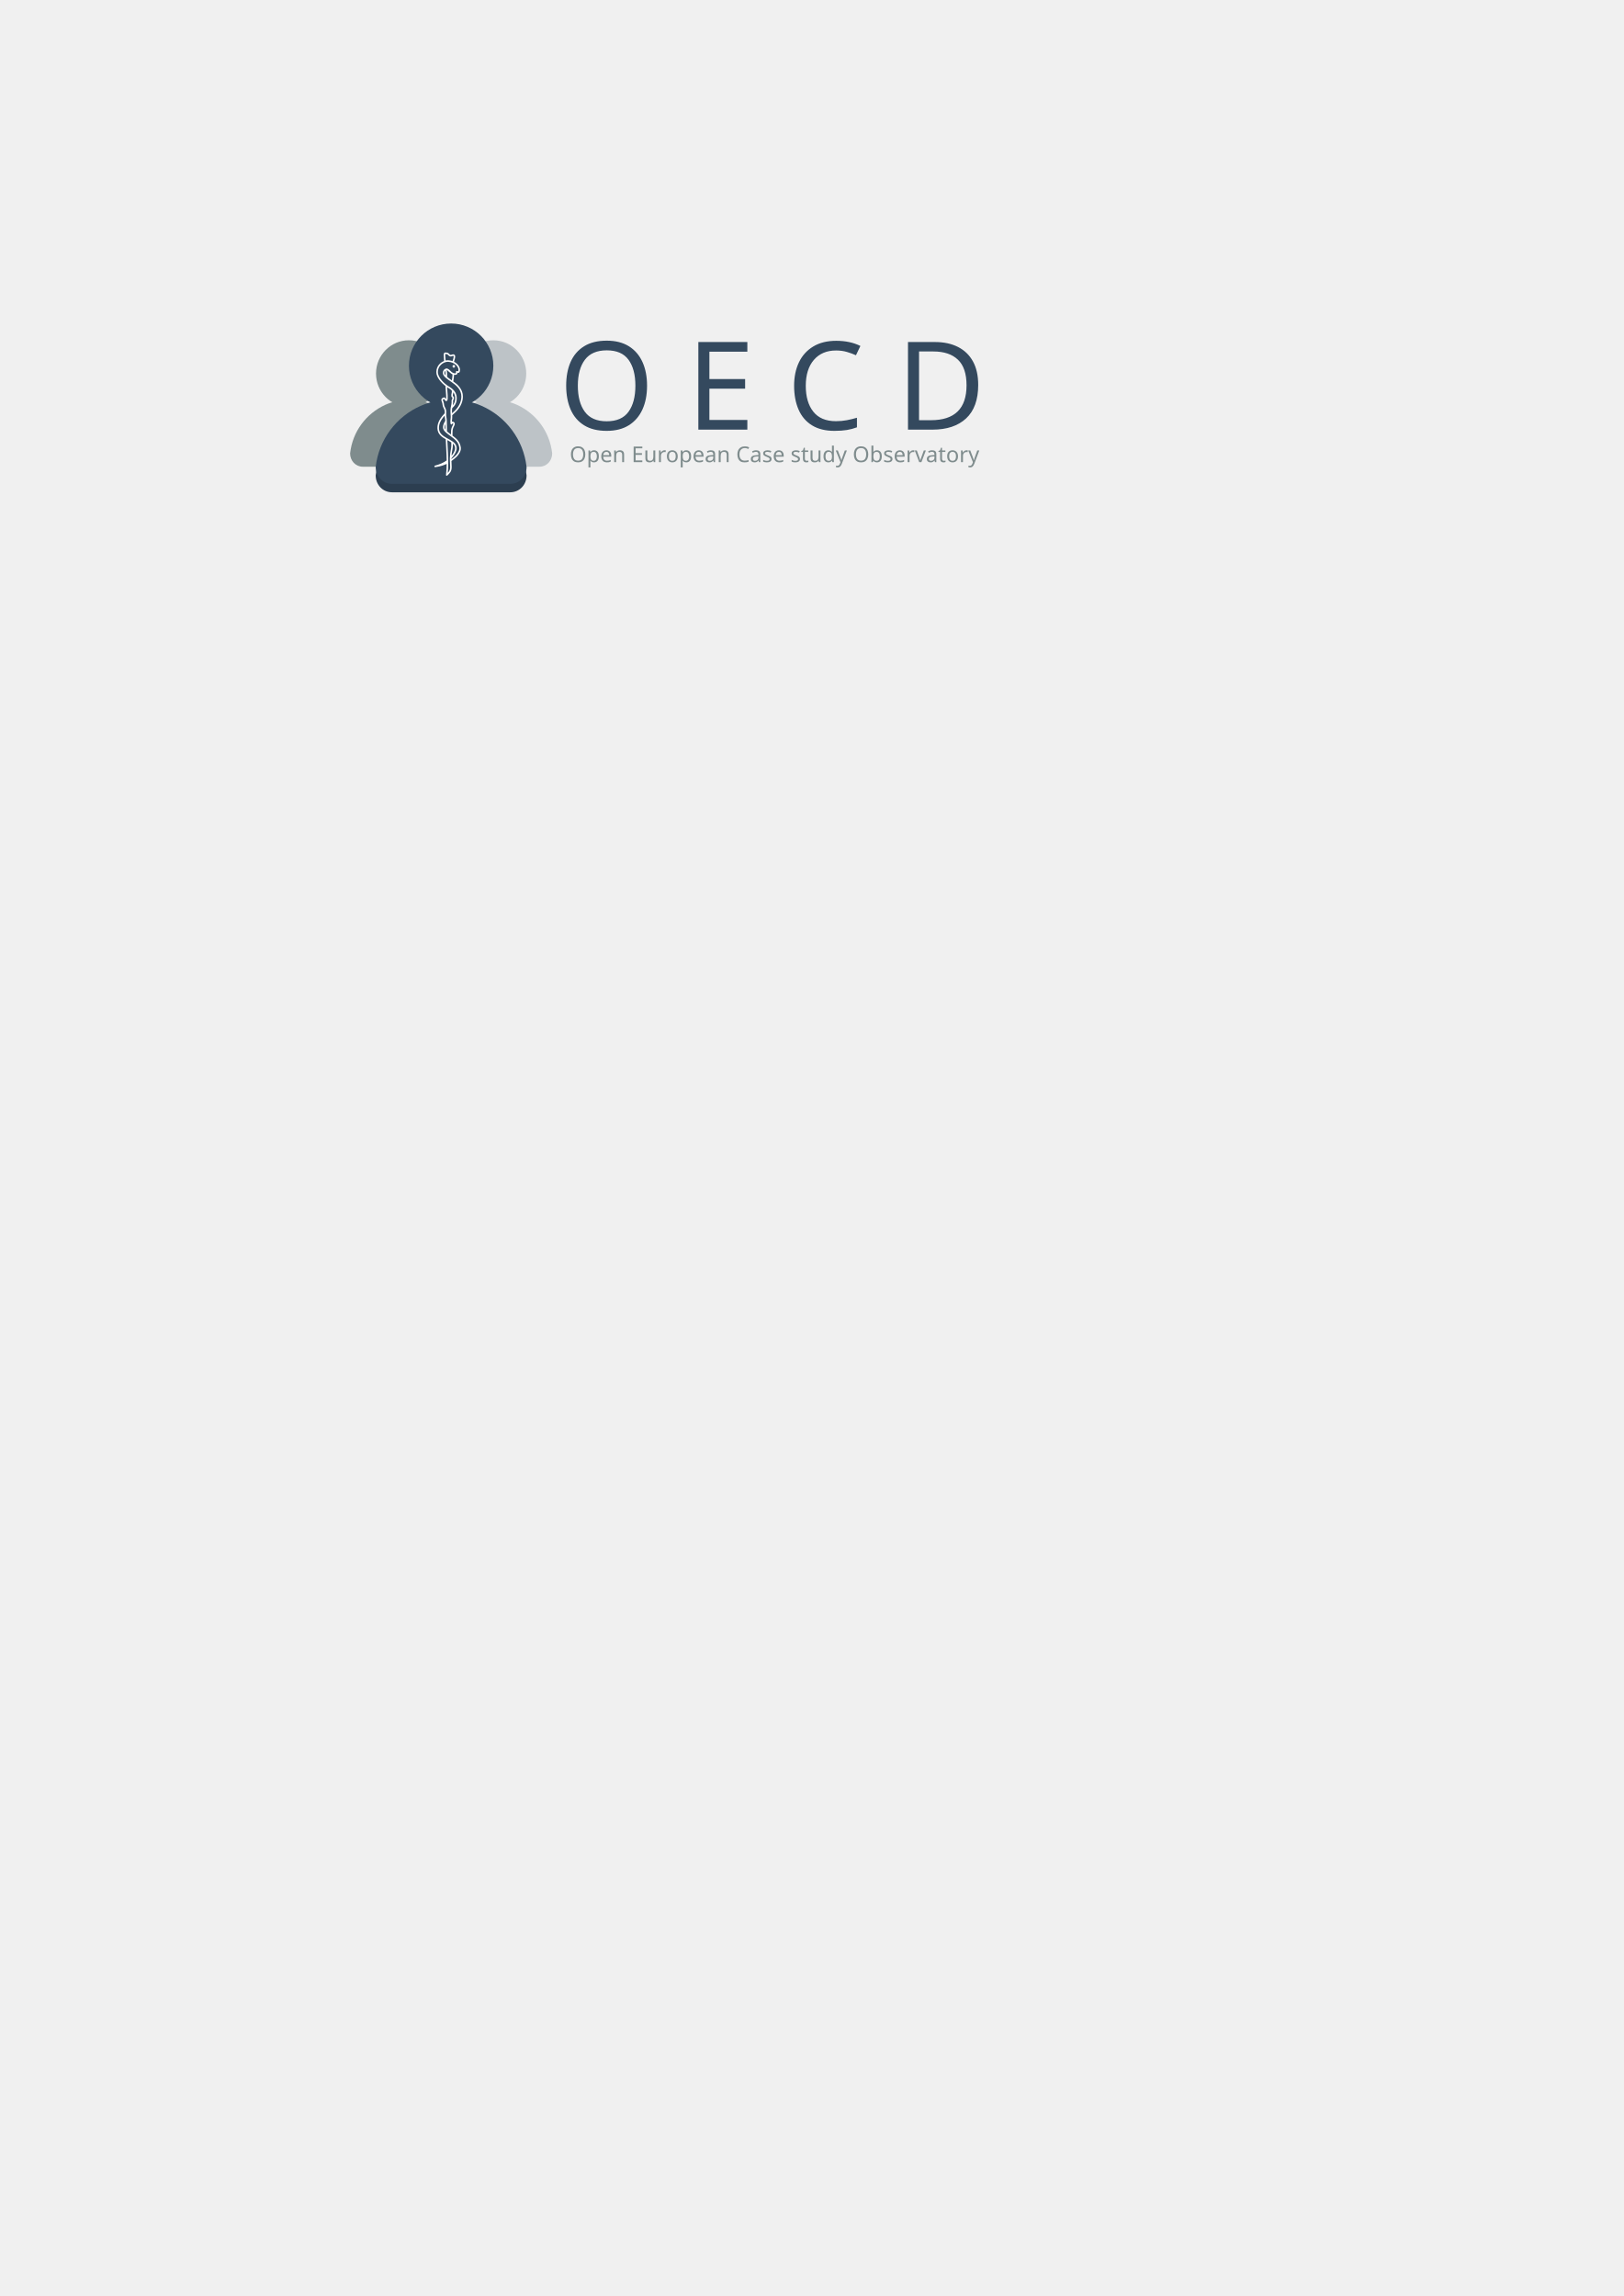
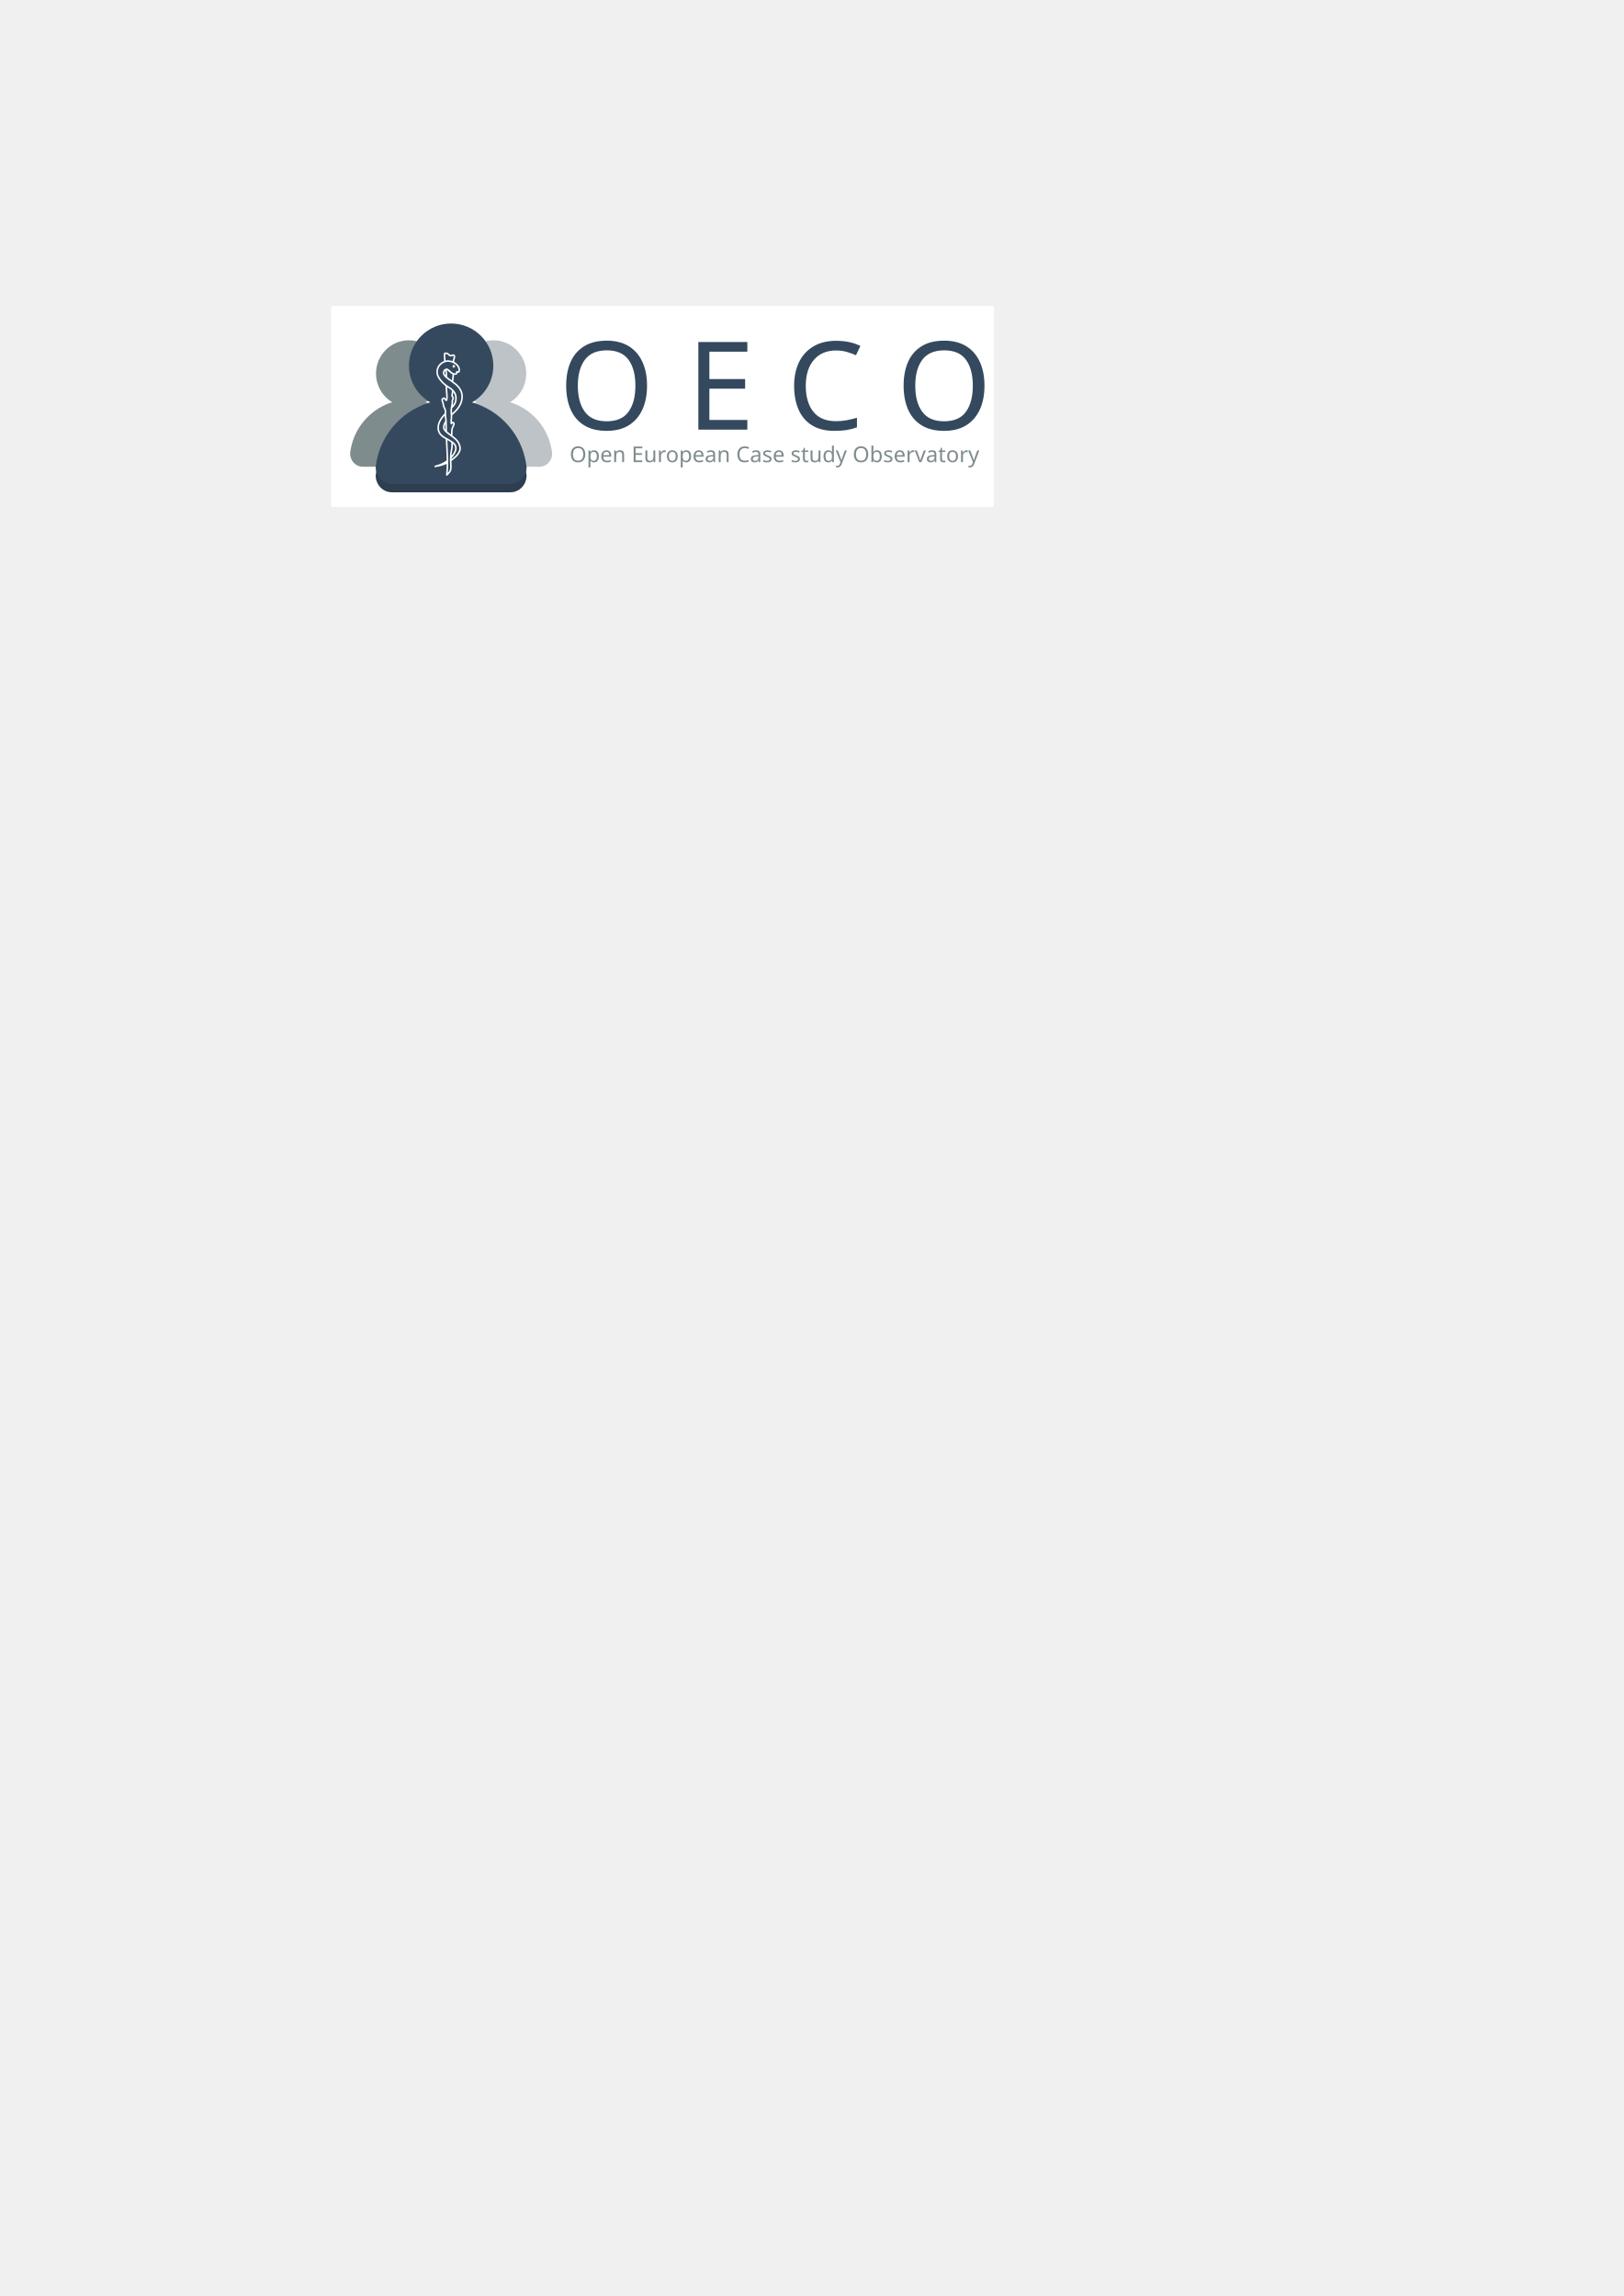
- <svg xmlns="http://www.w3.org/2000/svg" width="210mm" height="297mm" viewBox="0 0 744.094 1052.362" id="svg2" version="1.1">
+ <svg xmlns="http://www.w3.org/2000/svg" version="1.1" id="svg2" viewBox="0 0 744.094 1052.362" height="297mm" width="210mm">
  <defs id="defs4">
-     <marker orient="auto" refY="0.0" refX="0.0" id="Arrow2Mstart" style="overflow:visible">
-       <path id="path4168" style="fill-rule:evenodd;stroke-width:0.625;stroke-linejoin:round;stroke:#000000;stroke-opacity:1;fill:#000000;fill-opacity:1" d="M 8.719,4.034 L -2.207,0.016 L 8.719,-4.002 C 6.973,-1.63 6.983,1.616 8.719,4.034 z " transform="scale(0.6) translate(0,0)" />
+     <rect id="rect878" height="274.104" width="559.775" y="7.382" x="-26.318" />
+     <marker style="overflow:visible" id="Arrow2Mstart" refX="0.0" refY="0.0" orient="auto">
+       <path transform="scale(0.6) translate(0,0)" d="M 8.719,4.034 L -2.207,0.016 L 8.719,-4.002 C 6.973,-1.63 6.983,1.616 8.719,4.034 z " style="fill-rule:evenodd;stroke-width:0.625;stroke-linejoin:round;stroke:#000000;stroke-opacity:1;fill:#000000;fill-opacity:1" id="path4168" />
    </marker>
-     <marker orient="auto" refY="0.0" refX="0.0" id="Arrow2Mend" style="overflow:visible;">
-       <path id="path4171" style="fill-rule:evenodd;stroke-width:0.625;stroke-linejoin:round;stroke:#000000;stroke-opacity:1;fill:#000000;fill-opacity:1" d="M 8.719,4.034 L -2.207,0.016 L 8.719,-4.002 C 6.973,-1.63 6.983,1.616 8.719,4.034 z " transform="scale(0.6) rotate(180) translate(0,0)" />
+     <marker style="overflow:visible;" id="Arrow2Mend" refX="0.0" refY="0.0" orient="auto">
+       <path transform="scale(0.6) rotate(180) translate(0,0)" d="M 8.719,4.034 L -2.207,0.016 L 8.719,-4.002 C 6.973,-1.63 6.983,1.616 8.719,4.034 z " style="fill-rule:evenodd;stroke-width:0.625;stroke-linejoin:round;stroke:#000000;stroke-opacity:1;fill:#000000;fill-opacity:1" id="path4171" />
    </marker>
  </defs>
  <g id="layer1">
-     <g id="g4943" transform="matrix(3.868088,0,0,3.868088,160.3242,-3837.395)">
-       <g id="g4945" transform="matrix(0.77981,0,0,0.78862,2.9634,174.84)" style="fill:#bdc3c7">
-         <path id="path4947" transform="translate(6,1088.4)" d="M 17,4 A 5,5 0 1 1 7,4 5,5 0 1 1 17,4 Z" />
-         <path id="path4949" d="m 18,1096.4 c -1.277,0 -2.494,0.2 -3.594,0.7 -2.885,1.3 -4.978,4 -5.343,7.3 0,1.1 0.833,2 1.938,2 h 14 c 1.105,0 1.938,-0.9 1.938,-2 -0.366,-3.3 -2.459,-6 -5.344,-7.3 -1.1,-0.5 -2.317,-0.7 -3.594,-0.7 z" />
+     <rect rx="0" ry="0" y="141.332" x="152.8" height="89.996" width="301.642" id="rect874" style="fill:#ffffff;stroke:#ffffff;stroke-width:2.16;stroke-linecap:round;stroke-linejoin:round" />
+     <g transform="matrix(3.868088,0,0,3.868088,160.3242,-3837.395)" id="g4943">
+       <g style="fill:#bdc3c7" transform="matrix(0.77981,0,0,0.78862,2.9634,174.84)" id="g4945">
+         <path d="M 17,4 A 5,5 0 1 1 7,4 5,5 0 1 1 17,4 Z" transform="translate(6,1088.4)" id="path4947" />
+         <path d="m 18,1096.4 c -1.277,0 -2.494,0.2 -3.594,0.7 -2.885,1.3 -4.978,4 -5.343,7.3 0,1.1 0.833,2 1.938,2 h 14 c 1.105,0 1.938,-0.9 1.938,-2 -0.366,-3.3 -2.459,-6 -5.344,-7.3 -1.1,-0.5 -2.317,-0.7 -3.594,-0.7 z" id="path4949" />
      </g>
-       <g id="g4951" transform="matrix(0.77981,0,0,0.78862,-7.0366,174.84)" style="fill:#7f8c8d">
-         <path id="path4953" transform="translate(6,1088.4)" d="M 17,4 A 5,5 0 1 1 7,4 5,5 0 1 1 17,4 Z" />
-         <path id="path4955" d="m 18,1096.4 c -1.277,0 -2.494,0.2 -3.594,0.7 -2.885,1.3 -4.978,4 -5.343,7.3 0,1.1 0.833,2 1.938,2 h 14 c 1.105,0 1.938,-0.9 1.938,-2 -0.366,-3.3 -2.459,-6 -5.344,-7.3 -1.1,-0.5 -2.317,-0.7 -3.594,-0.7 z" />
+       <g style="fill:#7f8c8d" transform="matrix(0.77981,0,0,0.78862,-7.0366,174.84)" id="g4951">
+         <path d="M 17,4 A 5,5 0 1 1 7,4 5,5 0 1 1 17,4 Z" transform="translate(6,1088.4)" id="path4953" />
+         <path d="m 18,1096.4 c -1.277,0 -2.494,0.2 -3.594,0.7 -2.885,1.3 -4.978,4 -5.343,7.3 0,1.1 0.833,2 1.938,2 h 14 c 1.105,0 1.938,-0.9 1.938,-2 -0.366,-3.3 -2.459,-6 -5.344,-7.3 -1.1,-0.5 -2.317,-0.7 -3.594,-0.7 z" id="path4955" />
      </g>
-       <path id="path4957" d="m 8.406,1041.1 c -2.886,1.3 -4.978,4 -5.344,7.3 0,1.1 0.833,2 1.938,2 h 14 c 1.105,0 1.938,-0.9 1.938,-2 -0.366,-3.3 -2.459,-6 -5.344,-7.3 -0.649,1.3 -2.011,2.3 -3.594,2.3 -1.583,0 -2.945,-1 -3.594,-2.3 z" style="fill:#2c3e50" />
-       <path id="path4959" transform="translate(0,1031.4)" d="M 17,4 A 5,5 0 1 1 7,4 5,5 0 1 1 17,4 Z" style="fill:#34495e" />
-       <path id="path4961" transform="translate(0,1028.4)" d="m 12,11 c -1.277,0 -2.494,0.269 -3.594,0.75 -2.886,1.262 -4.978,3.997 -5.344,7.25 0,1.105 0.833,2 1.938,2 h 14 c 1.105,0 1.938,-0.895 1.938,-2 C 20.572,15.747 18.479,13.012 15.594,11.75 14.494,11.269 13.277,11 12,11 Z" style="fill:#34495e" />
+       <path style="fill:#2c3e50" d="m 8.406,1041.1 c -2.886,1.3 -4.978,4 -5.344,7.3 0,1.1 0.833,2 1.938,2 h 14 c 1.105,0 1.938,-0.9 1.938,-2 -0.366,-3.3 -2.459,-6 -5.344,-7.3 -0.649,1.3 -2.011,2.3 -3.594,2.3 -1.583,0 -2.945,-1 -3.594,-2.3 z" id="path4957" />
+       <path style="fill:#34495e" d="M 17,4 A 5,5 0 1 1 7,4 5,5 0 1 1 17,4 Z" transform="translate(0,1031.4)" id="path4959" />
+       <path style="fill:#34495e" d="m 12,11 c -1.277,0 -2.494,0.269 -3.594,0.75 -2.886,1.262 -4.978,3.997 -5.344,7.25 0,1.105 0.833,2 1.938,2 h 14 c 1.105,0 1.938,-0.895 1.938,-2 C 20.572,15.747 18.479,13.012 15.594,11.75 14.494,11.269 13.277,11 12,11 Z" transform="translate(0,1028.4)" id="path4961" />
    </g>
-     <text id="text1406" y="196.923" x="256.023" style="font-style:normal;font-weight:normal;font-size:56.25px;line-height:1.25;font-family:sans-serif;letter-spacing:0px;word-spacing:0px;fill:#34495e;fill-opacity:1;stroke:none;stroke-width:0.938" xml:space="preserve">
-       <tspan style="font-style:normal;font-variant:normal;font-weight:normal;font-stretch:normal;font-family:'Noto Sans';-inkscape-font-specification:'Noto Sans';fill:#34495e;fill-opacity:1;stroke-width:0.938" y="196.923" x="256.023" id="tspan1404">O E C D</tspan>
+     <text xml:space="preserve" style="font-style:normal;font-weight:normal;font-size:56.25px;line-height:1.25;font-family:sans-serif;letter-spacing:0px;word-spacing:0px;fill:#34495e;fill-opacity:1;stroke:none;stroke-width:0.938" x="256.023" y="196.923" id="text1406">
+       <tspan id="tspan1404" x="256.023" y="196.923" style="font-style:normal;font-variant:normal;font-weight:normal;font-stretch:normal;font-family:'Noto Sans';-inkscape-font-specification:'Noto Sans';fill:#34495e;fill-opacity:1;stroke-width:0.938">O E C O</tspan>
    </text>
-     <text id="text1410" y="211.829" x="261.028" style="font-style:normal;font-weight:normal;font-size:10px;line-height:1.25;font-family:sans-serif;letter-spacing:0px;word-spacing:0px;fill:#7f8c8d;fill-opacity:1;stroke:none;stroke-width:0.938" xml:space="preserve">
-       <tspan style="font-style:normal;font-variant:normal;font-weight:normal;font-stretch:normal;font-family:'Noto Sans';-inkscape-font-specification:'Noto Sans';fill:#7f8c8d;fill-opacity:1;stroke-width:0.938" y="211.829" x="261.028" id="tspan1408">Open European Case study Observatory</tspan>
+     <text xml:space="preserve" style="font-style:normal;font-weight:normal;font-size:10px;line-height:1.25;font-family:sans-serif;letter-spacing:0px;word-spacing:0px;fill:#7f8c8d;fill-opacity:1;stroke:none;stroke-width:0.938" x="261.028" y="211.829" id="text1410">
+       <tspan id="tspan1408" x="261.028" y="211.829" style="font-style:normal;font-variant:normal;font-weight:normal;font-stretch:normal;font-family:'Noto Sans';-inkscape-font-specification:'Noto Sans';fill:#7f8c8d;fill-opacity:1;stroke-width:0.938">Open European Case study Observatory</tspan>
    </text>
-     <g transform="translate(-57.56127,8.888029)" id="g1418">
-       <path d="m 261.876,160.421 c 0.17,1.197 0.304,2.424 0.25,3.629 0.67,0.579 1.547,1.179 2.506,1.842 0.087,0.06 0.175,0.123 0.264,0.185 0.023,-0.162 0.04,-0.326 0.069,-0.487 0.198,-1.092 0.322,-2.091 0.344,-3.141 -1.284,-0.18 -2.095,-2.418 -3.433,-2.027 z m 3.348,-3.302 c 0.124,-0.947 0.782,-2.027 0.517,-2.983 -0.495,-0.694 -1.225,0.134 -1.719,0 -0.975,-0.263 -0.721,-0.887 -1.774,-1.054 -0.911,-0.144 -1.164,-0.222 -0.943,1.885 0.066,0.632 0.113,1.237 0.159,1.837 0.534,-0.176 1.056,-0.254 1.505,-0.229 0.89,0.05 1.631,0.255 2.256,0.543 z m -2.611,45.207 c -1.672,1.257 -3.626,2.017 -5.633,2.548 2.484,-0.317 4.295,-1 5.642,-1.723 -2.8e-4,-0.273 -0.005,-0.549 -0.009,-0.825 z m 0.008,0.825 c 0.002,1.957 -0.081,3.854 -0.319,5.66 1.941,-1.83 2.052,-2.384 1.83,-5.601 -0.023,-0.329 -0.036,-0.65 -0.045,-0.967 -0.012,-0.401 -0.011,-0.795 -0.002,-1.185 0.034,-1.408 0.201,-2.764 0.491,-4.225 0.183,-0.923 0.194,-2.011 0.156,-3.116 -0.747,-0.542 -1.658,-0.999 -2.557,-1.493 0.07,1.543 0.153,3.101 0.239,4.721 0.097,1.825 0.176,3.624 0.199,5.381 0.004,0.276 0.008,0.552 0.009,0.825 z m -0.652,-19.048 c 0,0.011 0.001,0.021 0.001,0.032 0,1.674 0.029,3.275 0.079,4.856 0.585,0.541 1.371,1.109 2.306,1.798 0.081,0.06 0.163,0.123 0.245,0.186 -0.013,-0.331 -0.024,-0.656 -0.024,-0.962 0,-1.268 0.006,-2.001 0.416,-3.053 0.242,-0.621 1.304,-1.993 -0.033,-2.256 -0.151,0.251 -0.419,0.362 -0.554,0.615 -0.287,-1.046 0.151,-2.465 0.061,-3.568 -0.013,-0.157 -0.026,-0.311 -0.038,-0.464 -0.09,-1.116 -0.153,-2.141 0.031,-3.259 0.003,-0.016 0.004,-0.032 0.007,-0.048 0.18,-1.049 0.499,-1.885 0.391,-3.161 -0.037,-0.435 0.441,-0.776 0.386,-1.386 -0.07,-0.773 -0.61,0 -0.504,-1.386 0.031,-0.405 0.249,-0.9 0.252,-1.331 0.002,-0.273 -0.038,-0.55 -0.081,-0.826 -0.722,-0.69 -1.546,-1.169 -2.162,-1.558 -0.227,-0.144 -0.464,-0.308 -0.703,-0.486 0.155,3.257 0.701,6.586 0.038,6.752 -0.523,-0.098 -0.446,-0.814 -0.998,-0.998 -1.275,0.388 -0.971,0.921 -0.61,1.83 0.327,0.823 0.111,1.497 0.61,2.384 0.356,0.633 0.776,1.442 0.609,2.781 -0.004,0.03 -0.003,0.06 -0.006,0.09 -0.111,1.108 0.276,2.21 0.283,3.419 z m 2.939,-14.214 c 0.881,0.843 1.609,2.003 1.609,3.71 0,2.219 -0.908,3.36 -2.058,4.428 -0.184,1.118 -0.121,2.142 -0.031,3.259 0.516,-0.494 1.012,-0.938 1.424,-1.31 1.719,-1.553 3.447,-4.048 3.493,-6.987 0.053,-3.406 -2.343,-5.434 -4.449,-6.913 -0.088,-0.062 -0.177,-0.125 -0.264,-0.185 -0.958,-0.663 -1.835,-1.263 -2.504,-1.842 -0.728,-0.631 -1.209,-1.237 -1.267,-1.873 -0.065,-0.713 0.31,-1.51 1.015,-1.755 0.115,-0.04 0.239,-0.067 0.371,-0.075 0.59,-0.035 1.703,1.624 3.062,2.102 0.299,0.105 0.611,0.156 0.931,0.116 0.605,-0.076 0.626,-0.113 0.626,-1.055 0.61,0.055 1.089,0.644 1.148,-0.886 0.034,-0.865 -0.652,-2.52 -2.79,-3.505 -0.624,-0.288 -1.366,-0.493 -2.256,-0.543 -0.449,-0.025 -0.97,0.053 -1.505,0.229 -1.709,0.563 -3.555,2.156 -3.597,4.817 -0.035,2.226 2.199,4.757 4.177,6.224 0.239,0.177 0.476,0.342 0.703,0.486 0.615,0.389 1.44,0.868 2.162,1.558 z m -0.176,23.827 c 3.27,2.219 1.277,5.158 -0.646,7.342 -0.009,0.39 -0.01,0.783 0.002,1.185 0.671,-0.476 1.166,-0.908 1.543,-1.195 1.164,-0.887 3.036,-2.909 2.772,-4.769 -0.402,-2.854 -2.19,-4.094 -4.048,-5.49 -0.934,-0.689 -1.721,-1.257 -2.306,-1.798 -0.734,-0.679 -1.149,-1.313 -1.132,-2.084 0.02,-0.935 0.443,-1.891 1.052,-2.805 -0.007,-1.209 -0.394,-2.31 -0.283,-3.419 -1.848,1.975 -3.398,4.097 -3.32,6.722 0.076,2.558 1.911,3.773 3.809,4.817 0.899,0.494 1.81,0.952 2.557,1.493 z" style="fill:none;stroke:#ffffff;stroke-width:0.707;stroke-linecap:round;stroke-linejoin:round;stroke-opacity:1" id="trace" />
-       <ellipse style="fill:#ffffff;stroke-width:0.141" cx="265.519" cy="159.015" rx="0.582" ry="0.615" id="eye" />
+     <g id="g1418" transform="translate(-57.56127,8.888029)">
+       <path id="trace" style="fill:none;stroke:#ffffff;stroke-width:0.707;stroke-linecap:round;stroke-linejoin:round;stroke-opacity:1" d="m 261.876,160.421 c 0.17,1.197 0.304,2.424 0.25,3.629 0.67,0.579 1.547,1.179 2.506,1.842 0.087,0.06 0.175,0.123 0.264,0.185 0.023,-0.162 0.04,-0.326 0.069,-0.487 0.198,-1.092 0.322,-2.091 0.344,-3.141 -1.284,-0.18 -2.095,-2.418 -3.433,-2.027 z m 3.348,-3.302 c 0.124,-0.947 0.782,-2.027 0.517,-2.983 -0.495,-0.694 -1.225,0.134 -1.719,0 -0.975,-0.263 -0.721,-0.887 -1.774,-1.054 -0.911,-0.144 -1.164,-0.222 -0.943,1.885 0.066,0.632 0.113,1.237 0.159,1.837 0.534,-0.176 1.056,-0.254 1.505,-0.229 0.89,0.05 1.631,0.255 2.256,0.543 z m -2.611,45.207 c -1.672,1.257 -3.626,2.017 -5.633,2.548 2.484,-0.317 4.295,-1 5.642,-1.723 -2.8e-4,-0.273 -0.005,-0.549 -0.009,-0.825 z m 0.008,0.825 c 0.002,1.957 -0.081,3.854 -0.319,5.66 1.941,-1.83 2.052,-2.384 1.83,-5.601 -0.023,-0.329 -0.036,-0.65 -0.045,-0.967 -0.012,-0.401 -0.011,-0.795 -0.002,-1.185 0.034,-1.408 0.201,-2.764 0.491,-4.225 0.183,-0.923 0.194,-2.011 0.156,-3.116 -0.747,-0.542 -1.658,-0.999 -2.557,-1.493 0.07,1.543 0.153,3.101 0.239,4.721 0.097,1.825 0.176,3.624 0.199,5.381 0.004,0.276 0.008,0.552 0.009,0.825 z m -0.652,-19.048 c 0,0.011 0.001,0.021 0.001,0.032 0,1.674 0.029,3.275 0.079,4.856 0.585,0.541 1.371,1.109 2.306,1.798 0.081,0.06 0.163,0.123 0.245,0.186 -0.013,-0.331 -0.024,-0.656 -0.024,-0.962 0,-1.268 0.006,-2.001 0.416,-3.053 0.242,-0.621 1.304,-1.993 -0.033,-2.256 -0.151,0.251 -0.419,0.362 -0.554,0.615 -0.287,-1.046 0.151,-2.465 0.061,-3.568 -0.013,-0.157 -0.026,-0.311 -0.038,-0.464 -0.09,-1.116 -0.153,-2.141 0.031,-3.259 0.003,-0.016 0.004,-0.032 0.007,-0.048 0.18,-1.049 0.499,-1.885 0.391,-3.161 -0.037,-0.435 0.441,-0.776 0.386,-1.386 -0.07,-0.773 -0.61,0 -0.504,-1.386 0.031,-0.405 0.249,-0.9 0.252,-1.331 0.002,-0.273 -0.038,-0.55 -0.081,-0.826 -0.722,-0.69 -1.546,-1.169 -2.162,-1.558 -0.227,-0.144 -0.464,-0.308 -0.703,-0.486 0.155,3.257 0.701,6.586 0.038,6.752 -0.523,-0.098 -0.446,-0.814 -0.998,-0.998 -1.275,0.388 -0.971,0.921 -0.61,1.83 0.327,0.823 0.111,1.497 0.61,2.384 0.356,0.633 0.776,1.442 0.609,2.781 -0.004,0.03 -0.003,0.06 -0.006,0.09 -0.111,1.108 0.276,2.21 0.283,3.419 z m 2.939,-14.214 c 0.881,0.843 1.609,2.003 1.609,3.71 0,2.219 -0.908,3.36 -2.058,4.428 -0.184,1.118 -0.121,2.142 -0.031,3.259 0.516,-0.494 1.012,-0.938 1.424,-1.31 1.719,-1.553 3.447,-4.048 3.493,-6.987 0.053,-3.406 -2.343,-5.434 -4.449,-6.913 -0.088,-0.062 -0.177,-0.125 -0.264,-0.185 -0.958,-0.663 -1.835,-1.263 -2.504,-1.842 -0.728,-0.631 -1.209,-1.237 -1.267,-1.873 -0.065,-0.713 0.31,-1.51 1.015,-1.755 0.115,-0.04 0.239,-0.067 0.371,-0.075 0.59,-0.035 1.703,1.624 3.062,2.102 0.299,0.105 0.611,0.156 0.931,0.116 0.605,-0.076 0.626,-0.113 0.626,-1.055 0.61,0.055 1.089,0.644 1.148,-0.886 0.034,-0.865 -0.652,-2.52 -2.79,-3.505 -0.624,-0.288 -1.366,-0.493 -2.256,-0.543 -0.449,-0.025 -0.97,0.053 -1.505,0.229 -1.709,0.563 -3.555,2.156 -3.597,4.817 -0.035,2.226 2.199,4.757 4.177,6.224 0.239,0.177 0.476,0.342 0.703,0.486 0.615,0.389 1.44,0.868 2.162,1.558 z m -0.176,23.827 c 3.27,2.219 1.277,5.158 -0.646,7.342 -0.009,0.39 -0.01,0.783 0.002,1.185 0.671,-0.476 1.166,-0.908 1.543,-1.195 1.164,-0.887 3.036,-2.909 2.772,-4.769 -0.402,-2.854 -2.19,-4.094 -4.048,-5.49 -0.934,-0.689 -1.721,-1.257 -2.306,-1.798 -0.734,-0.679 -1.149,-1.313 -1.132,-2.084 0.02,-0.935 0.443,-1.891 1.052,-2.805 -0.007,-1.209 -0.394,-2.31 -0.283,-3.419 -1.848,1.975 -3.398,4.097 -3.32,6.722 0.076,2.558 1.911,3.773 3.809,4.817 0.899,0.494 1.81,0.952 2.557,1.493 z" />
+       <ellipse id="eye" ry="0.615" rx="0.582" cy="159.015" cx="265.519" style="fill:#ffffff;stroke-width:0.141" />
    </g>
+     <text style="fill:black;fill-opacity:1;stroke:none;font-family:sans-serif;font-style:normal;font-weight:normal;font-size:37.5px;line-height:1.25;letter-spacing:0px;word-spacing:0px;shape-inside:url(#rect878);white-space:pre;" id="text876" xml:space="preserve" />
  </g>
</svg>
